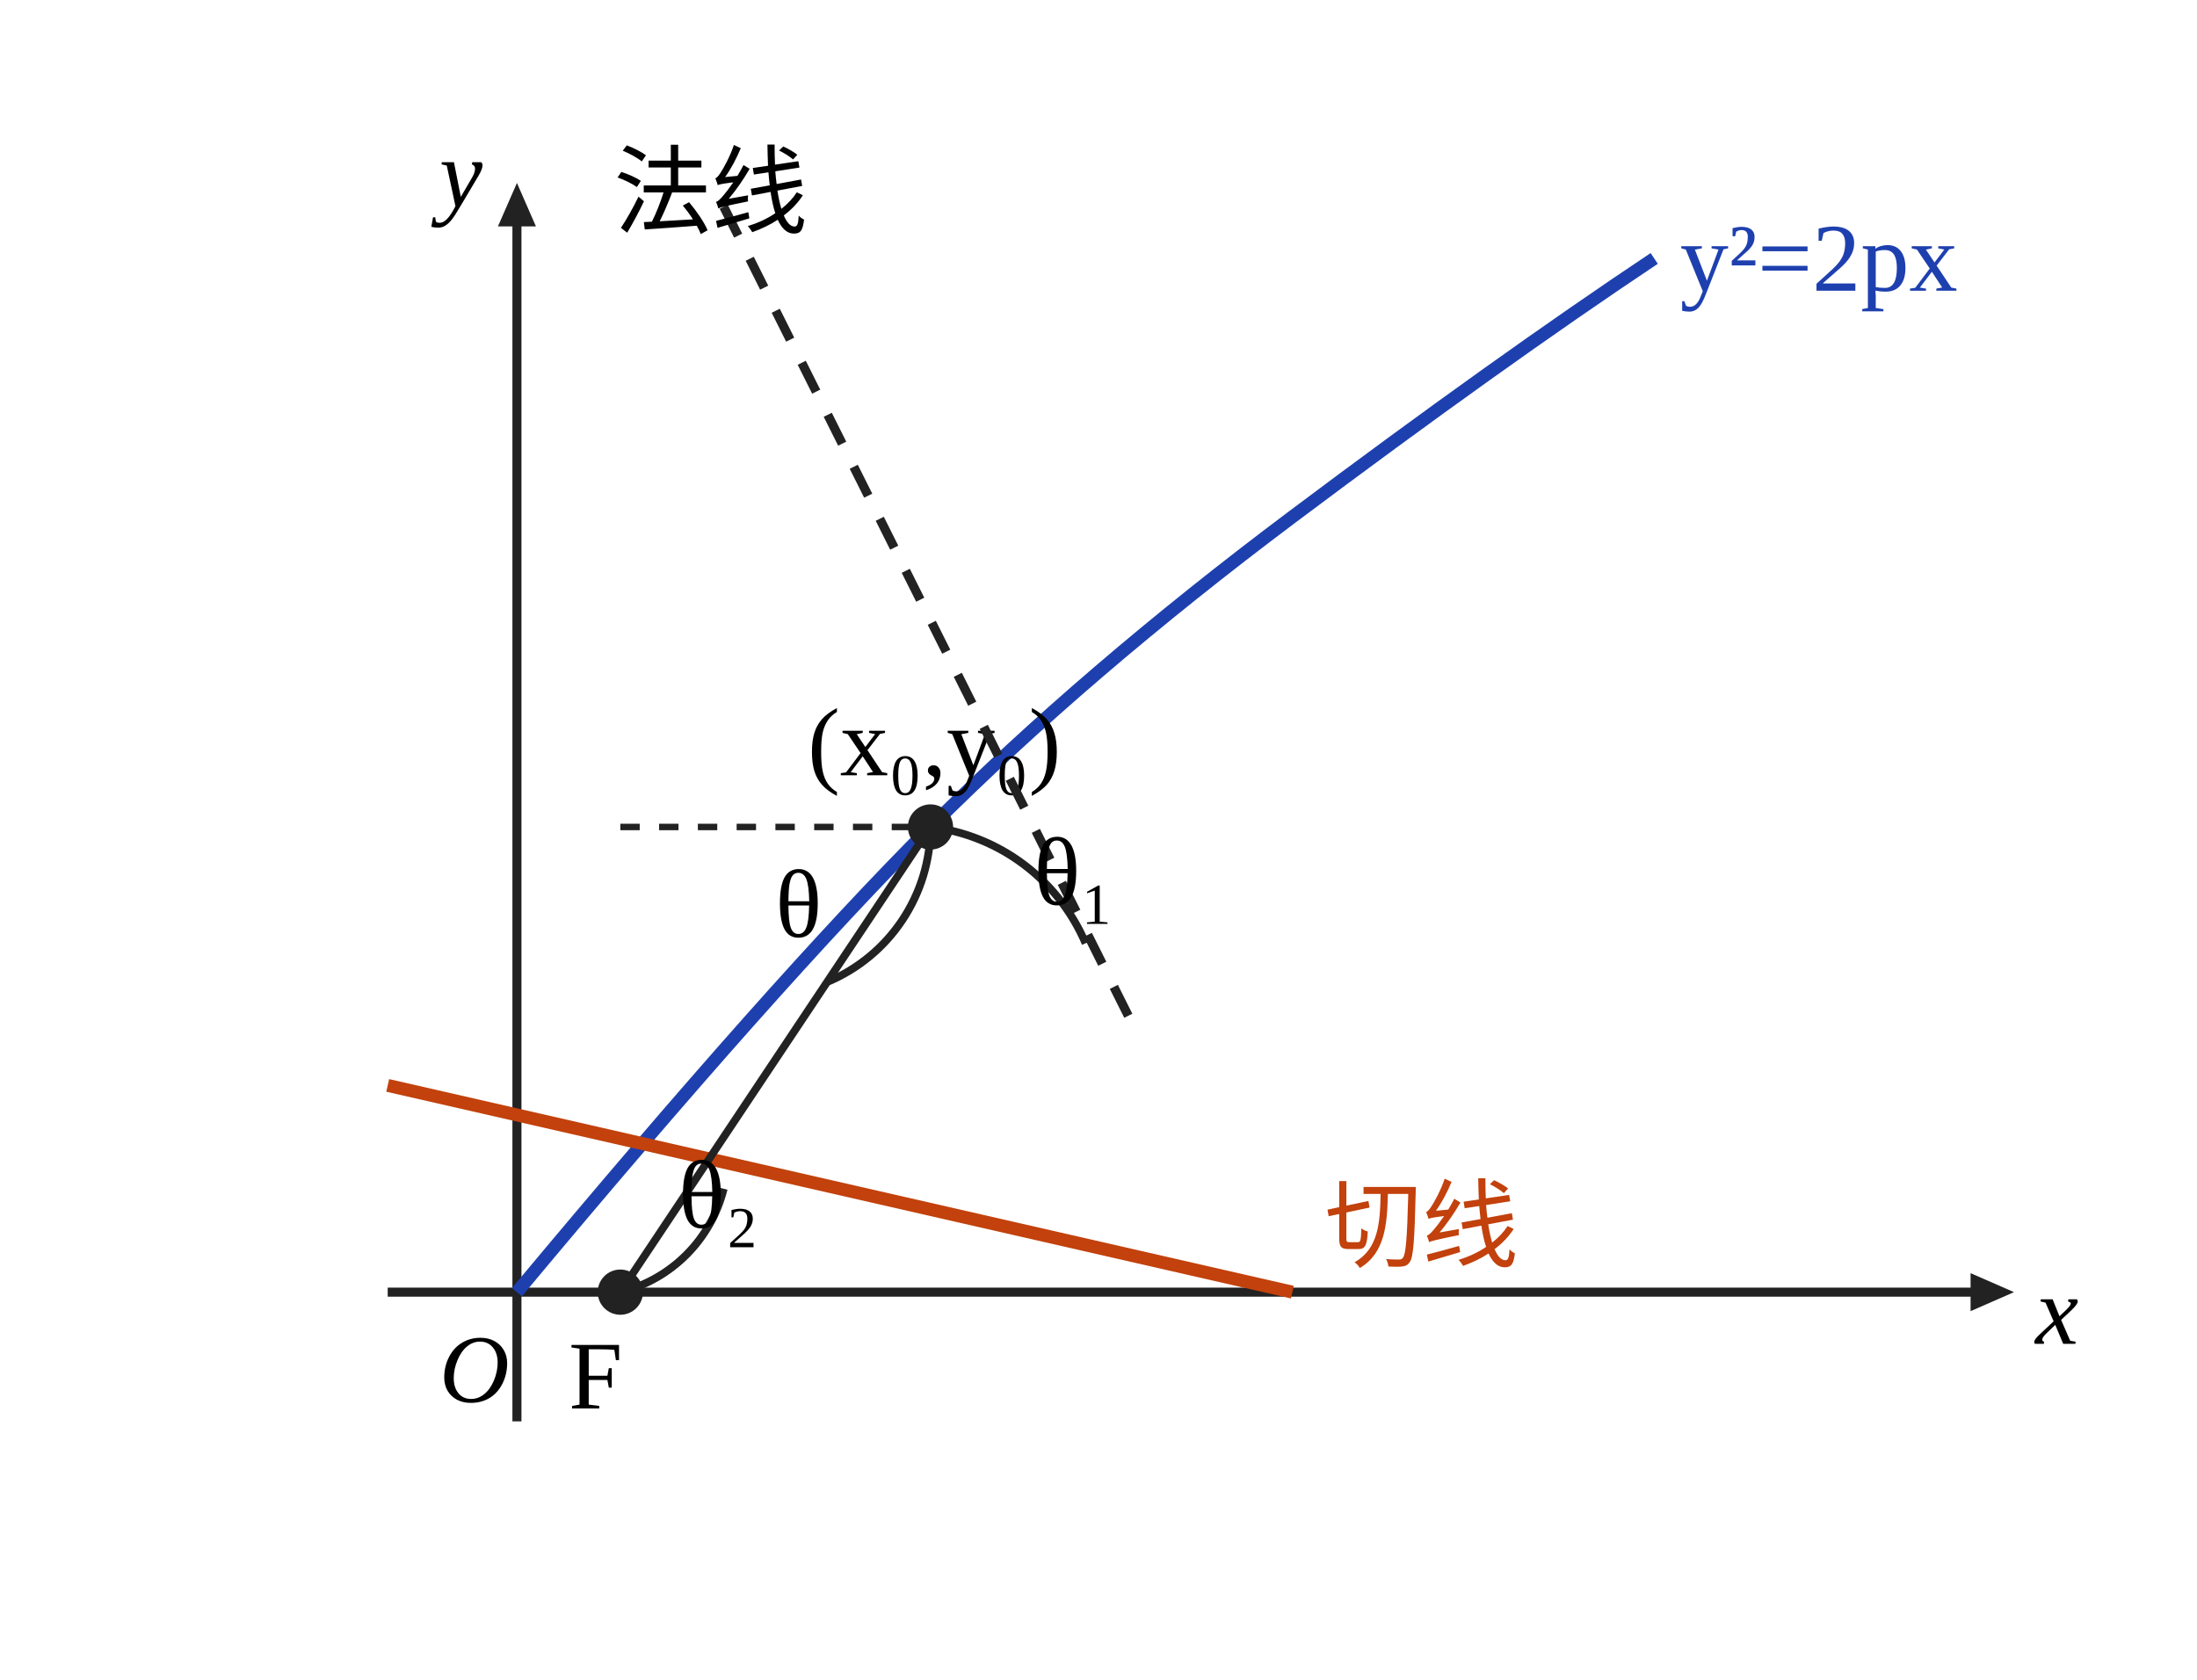
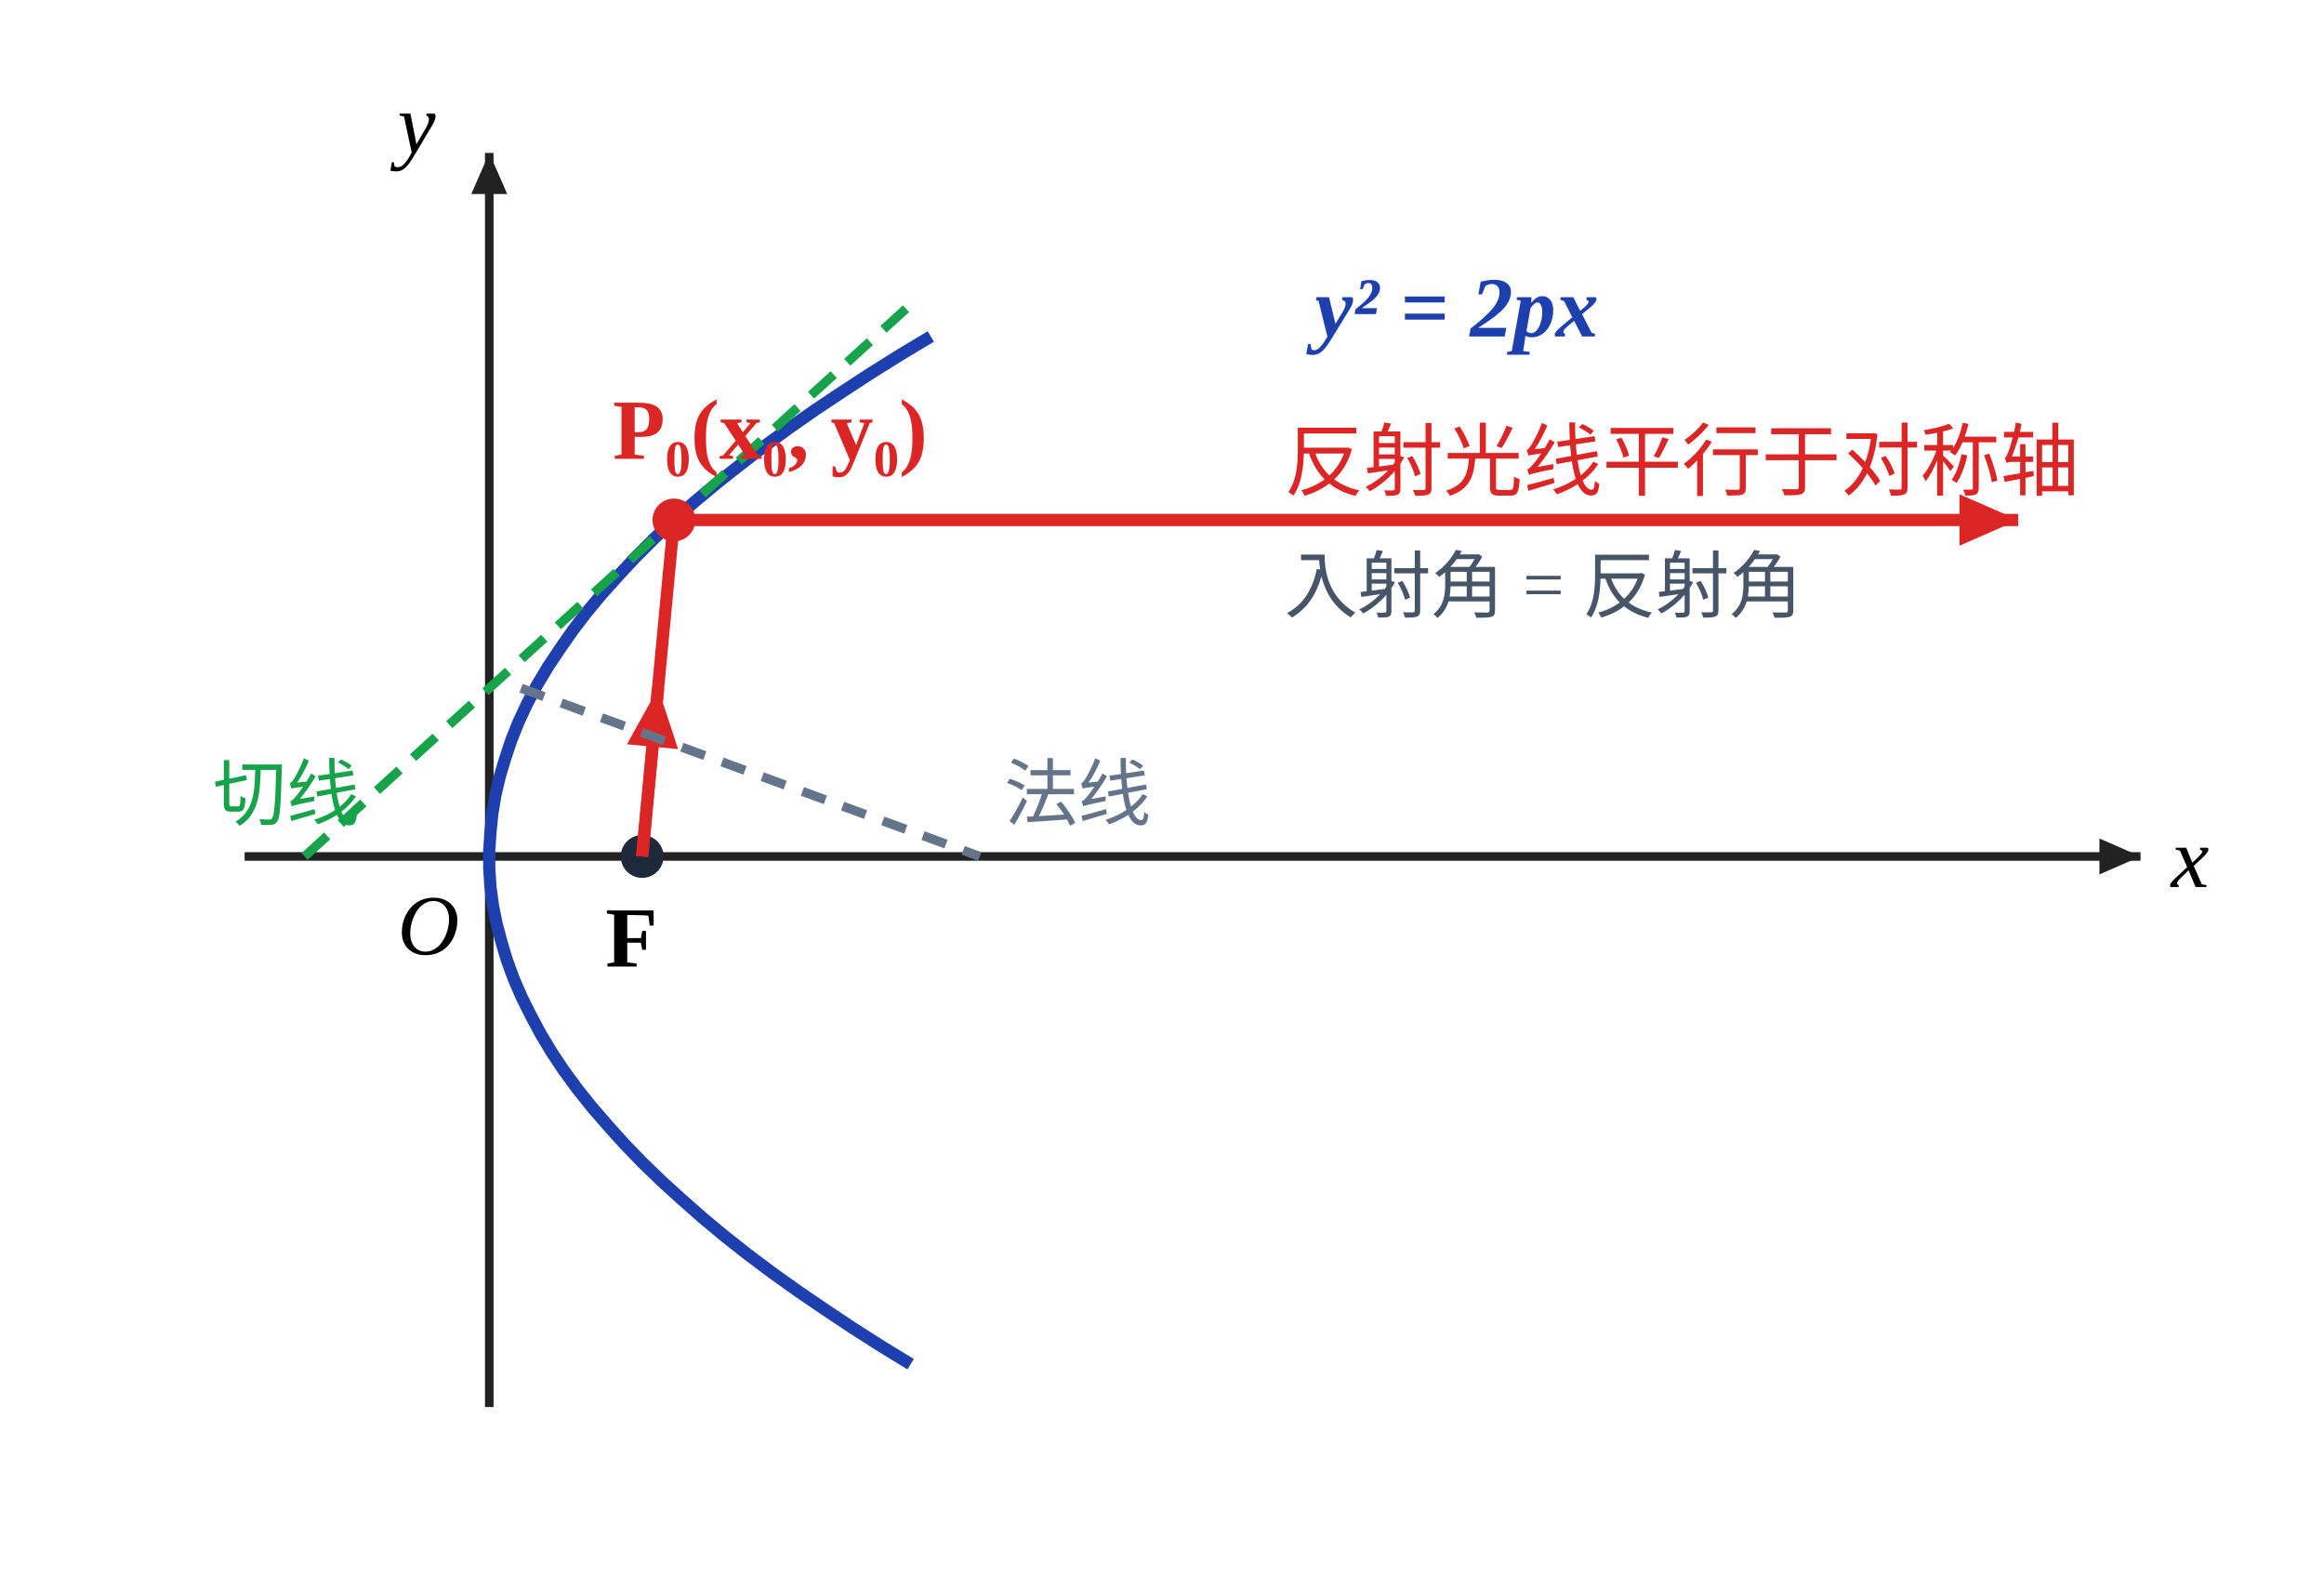
- <svg xmlns="http://www.w3.org/2000/svg" viewBox="0 0 340 260" width="100%" height="auto" style="max-width:340px; font-family:'Times New Roman', serif; font-size:15px;">
+ <svg xmlns="http://www.w3.org/2000/svg" viewBox="0 0 380 260" width="100%" height="auto" style="max-width:380px; font-family:'Times New Roman', serif; font-size:14px;">
  <defs>
-     <marker id="arr4" viewBox="0 0 10 10" refX="6" refY="5" markerWidth="6" markerHeight="6" orient="auto-start-reverse">
+     <marker id="arr424" viewBox="0 0 10 10" refX="8" refY="5" markerWidth="6" markerHeight="6" orient="auto-start-reverse">
      <path d="M 0 1.5 L 8 5 L 0 8.5 z" fill="#222" />
    </marker>
+     <marker id="arr_ray" viewBox="0 0 10 10" refX="8" refY="5" markerWidth="6" markerHeight="6" orient="auto-start-reverse">
+       <path d="M 0 1.5 L 8 5 L 0 8.5 z" fill="#dc2626" />
+     </marker>
  </defs>
-   <line x1="60" y1="200" x2="310" y2="200" stroke="#222" stroke-width="1.4" marker-end="url(#arr4)" />
-   <line x1="80" y1="220" x2="80" y2="30" stroke="#222" stroke-width="1.4" marker-end="url(#arr4)" />
-   <text x="315" y="208" font-style="italic">x</text>
-   <text x="68" y="32" font-style="italic">y</text>
-   <text x="68" y="217" font-style="italic">O</text>
-   <path d="M 80 200 Q 120 152 144 128 Q 168 104 200 80 Q 232 56 256 40" fill="none" stroke="#1e40af" stroke-width="2" />
-   <path d="M 80 200 Q 120 248 144 272" fill="none" stroke="#1e40af" stroke-width="2" style="display:none" />
-   <text x="260" y="45" fill="#1e40af">y²=2px</text>
-   <circle cx="144" cy="128" r="3.5" fill="#222" />
-   <text x="125" y="120">(x₀,y₀)</text>
-   <circle cx="96" cy="200" r="3.5" fill="#222" />
-   <text x="88" y="218">F</text>
-   <line x1="60" y1="168" x2="200" y2="200" stroke="#c2410c" stroke-width="2" />
-   <text x="205" y="195" fill="#c2410c">切线</text>
-   <line x1="112" y1="32" x2="176" y2="160" stroke="#222" stroke-width="1.4" stroke-dasharray="5,4" />
-   <text x="95" y="35">法线</text>
-   <line x1="96" y1="200" x2="144" y2="128" stroke="#222" stroke-width="1.2" />
-   <line x1="96" y1="128" x2="144" y2="128" stroke="#222" stroke-width="1" stroke-dasharray="3,3" />
-   <path d="M 96 200 A 22 22 0 0 0 112 184" fill="none" stroke="#222" stroke-width="1.2" />
-   <text x="105" y="190">θ₂</text>
-   <path d="M 144 128 A 26 26 0 0 1 128 152" fill="none" stroke="#222" stroke-width="1.2" />
-   <text x="120" y="145">θ</text>
-   <path d="M 144 128 A 30 30 0 0 1 168 146" fill="none" stroke="#222" stroke-width="1.2" />
-   <text x="160" y="140">θ₁</text>
+   <line x1="40" y1="140" x2="350" y2="140" stroke="#222" stroke-width="1.4" marker-end="url(#arr424)" />
+   <line x1="80" y1="230" x2="80" y2="25" stroke="#222" stroke-width="1.4" marker-end="url(#arr424)" />
+   <text x="355" y="145" font-style="italic">x</text>
+   <text x="65" y="25" font-style="italic">y</text>
+   <text x="65" y="156" font-style="italic">O</text>
+   <path d="M 152.2,55.0 L 147.2,58.0 L 142.4,61.0 L 137.8,64.0 L 133.3,67.0 L 129.0,70.0 L 124.9,73.0 L 121.0,76.0 L 117.2,79.0 L 113.6,82.0 L 110.2,85.0 L 107.0,88.0 L 104.0,91.0 L 101.2,94.0 L 98.5,97.0 L 96.0,100.0 L 93.7,103.0 L 91.6,106.0 L 89.6,109.0 L 87.8,112.0 L 86.2,115.0 L 84.8,118.0 L 83.6,121.0 L 82.6,124.0 L 81.7,127.0 L 81.0,130.0 L 80.5,133.0 L 80.2,136.0 L 80.0,139.0 L 80.0,142.0 L 80.2,145.0 L 80.6,148.0 L 81.2,151.0 L 82.0,154.0 L 82.9,157.0 L 84.0,160.0 L 85.3,163.0 L 86.8,166.0 L 88.4,169.0 L 90.2,172.0 L 92.2,175.0 L 94.4,178.0 L 96.8,181.0 L 99.4,184.0 L 102.1,187.0 L 105.0,190.0 L 108.1,193.0 L 111.4,196.0 L 114.8,199.0 L 118.4,202.0 L 122.2,205.0 L 126.2,208.0 L 130.4,211.0 L 134.8,214.0 L 139.3,217.0 L 144.0,220.0 L 148.9,223.0" fill="none" stroke="#1e40af" stroke-width="2" />
+   <text x="215" y="55" fill="#1e40af" font-style="italic" font-weight="bold">y² = 2px</text>
+   <circle cx="105.0" cy="140" r="3.5" fill="#1e293b" />
+   <text x="99.0" y="158" font-weight="bold">F</text>
+   <line x1="105.0" y1="140" x2="110.2" y2="85.0" stroke="#dc2626" stroke-width="2" />
+   <line x1="105.0" y1="140" x2="107.6" y2="112.5" stroke="#dc2626" stroke-width="2" marker-end="url(#arr_ray)" />
+   <line x1="110.2" y1="85.0" x2="330" y2="85.0" stroke="#dc2626" stroke-width="2" marker-end="url(#arr_ray)" />
+   <line x1="49.8" y1="140" x2="150.2" y2="48.6" stroke="#16a34a" stroke-width="1.5" stroke-dasharray="5,3" />
+   <text x="34.8" y="134" fill="#16a34a" font-size="12px">切线</text>
+   <line x1="85.2" y1="112.5" x2="160.2" y2="140" stroke="#64748b" stroke-width="1.5" stroke-dasharray="4,3" />
+   <text x="164.2" y="134" fill="#64748b" font-size="12px">法线</text>
+   <circle cx="110.2" cy="85.0" r="3.5" fill="#dc2626" />
+   <text x="100.2" y="75.0" fill="#dc2626" font-weight="bold">P₀(x₀, y₀)</text>
+   <text x="210" y="80" fill="#dc2626" font-size="13px">反射光线平行于对称轴</text>
+   <text x="210" y="100" fill="#475569" font-size="12px">入射角 = 反射角</text>
</svg>
